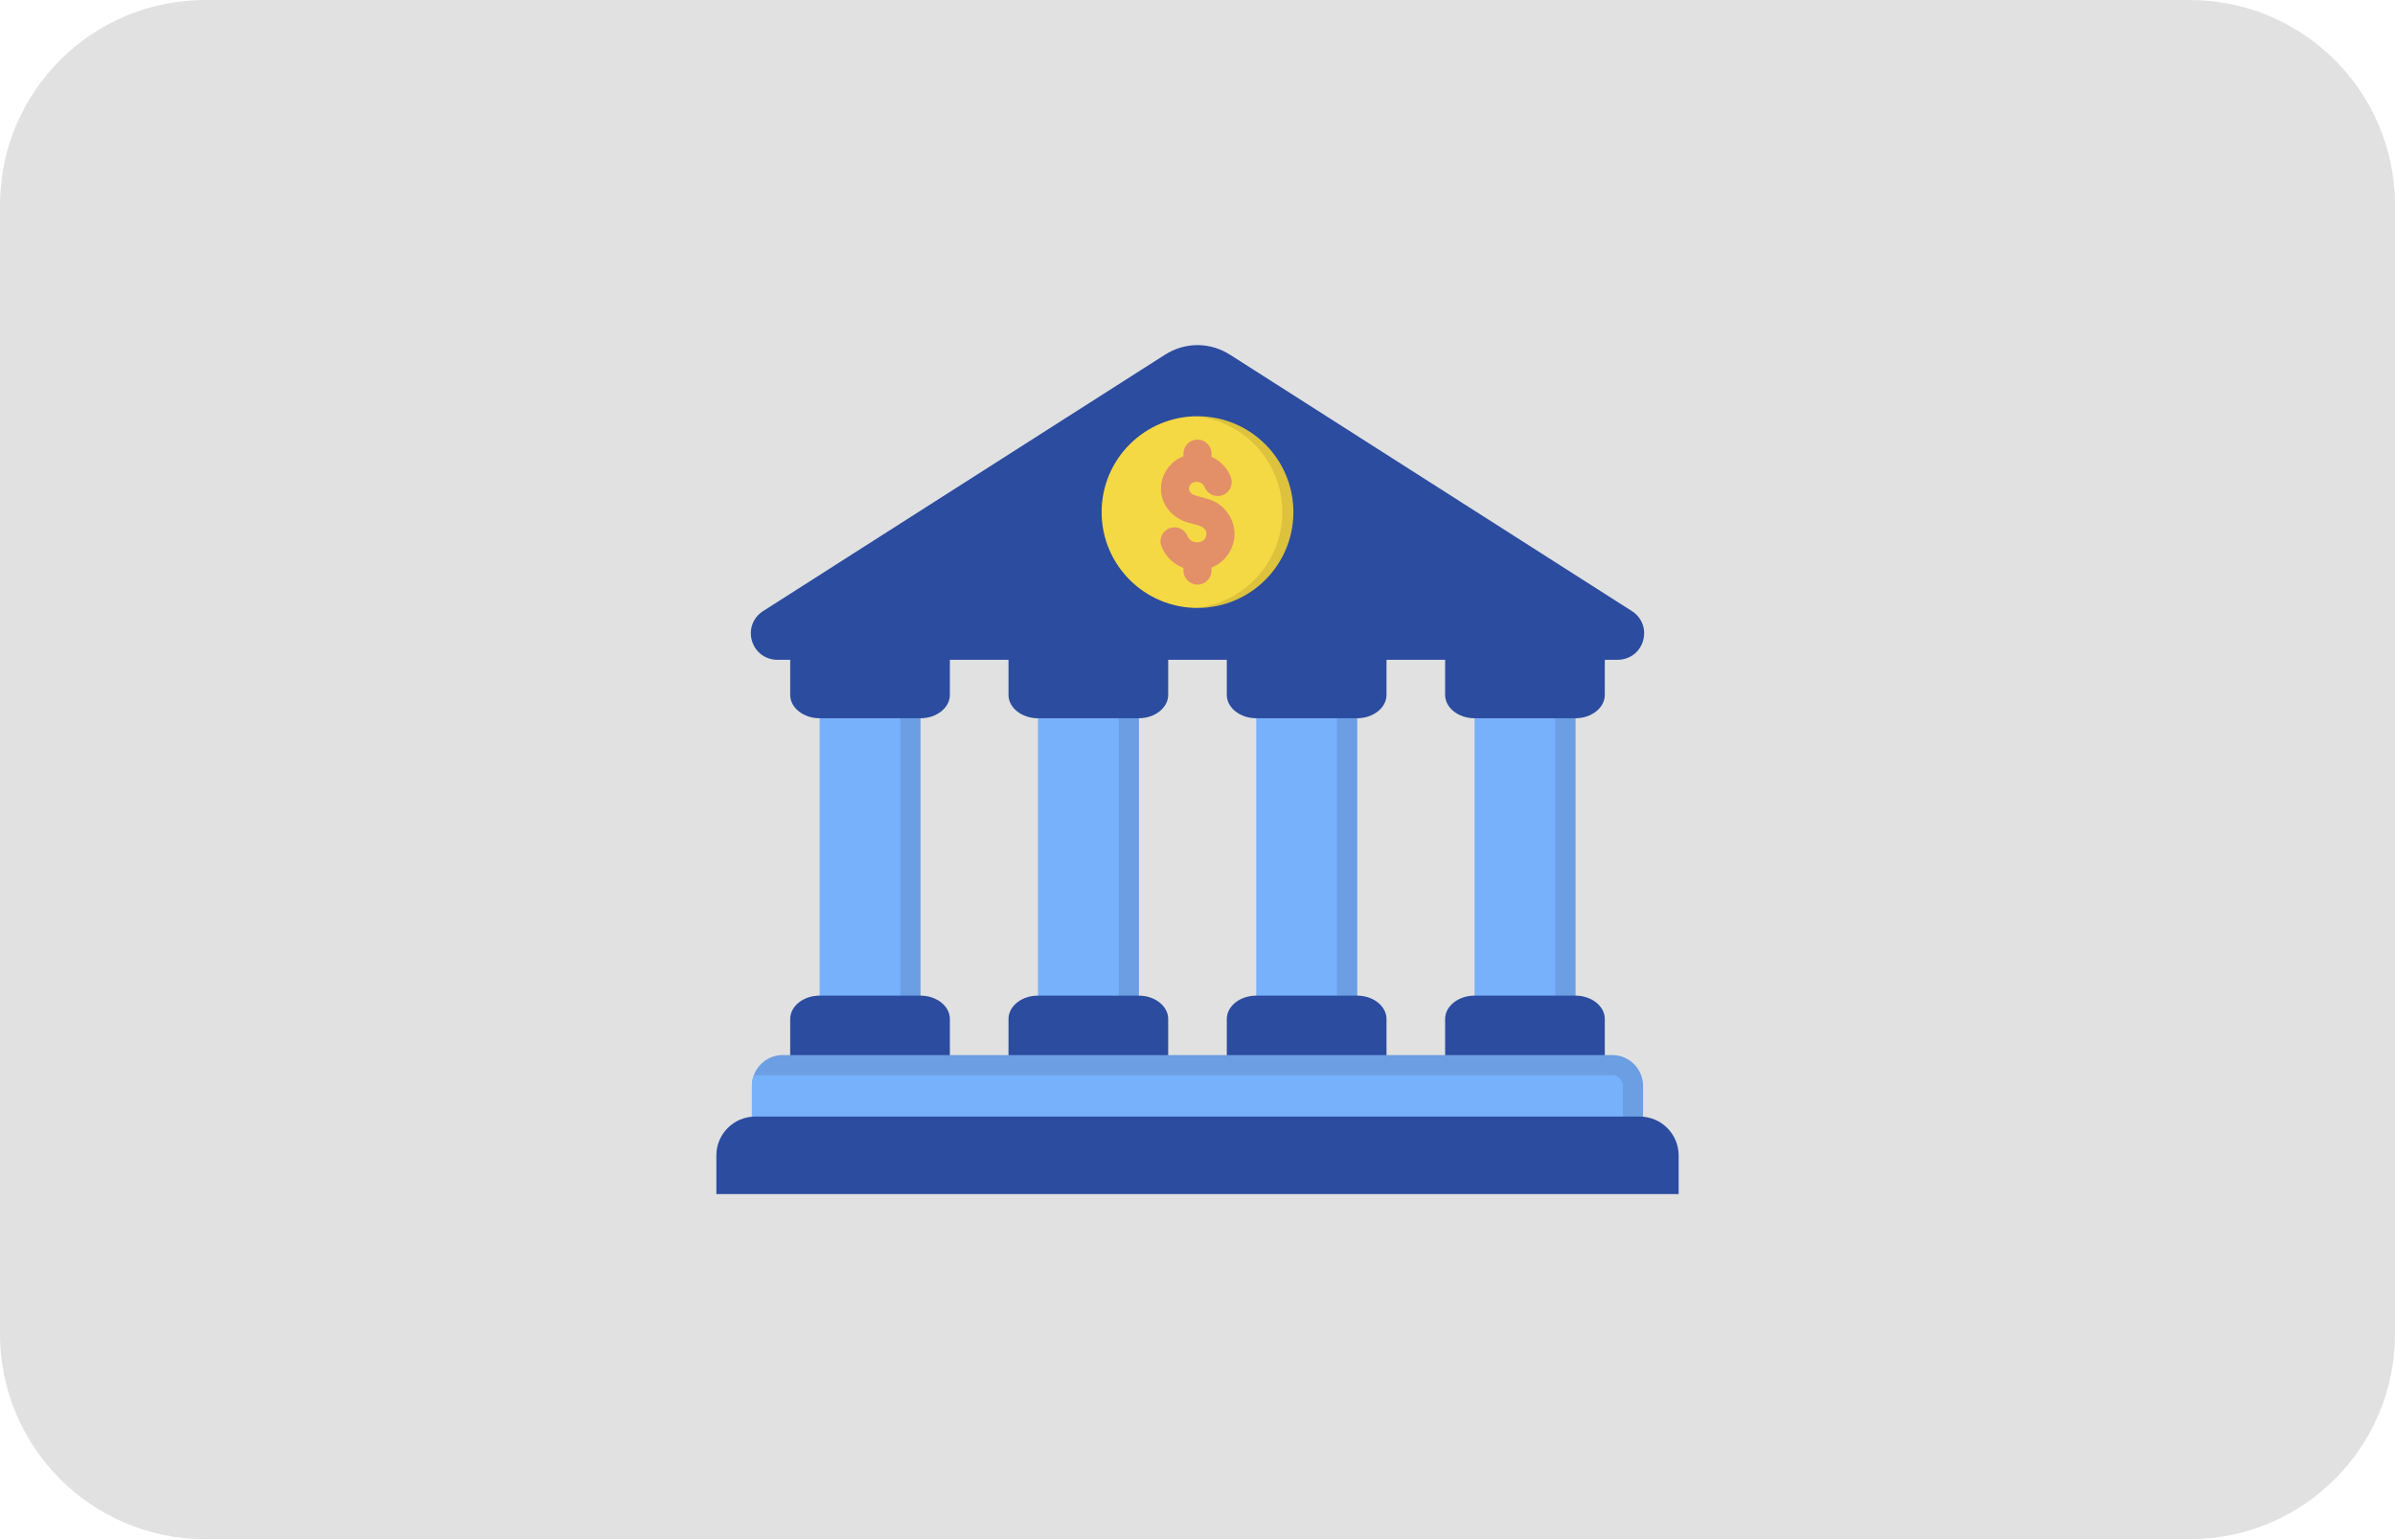
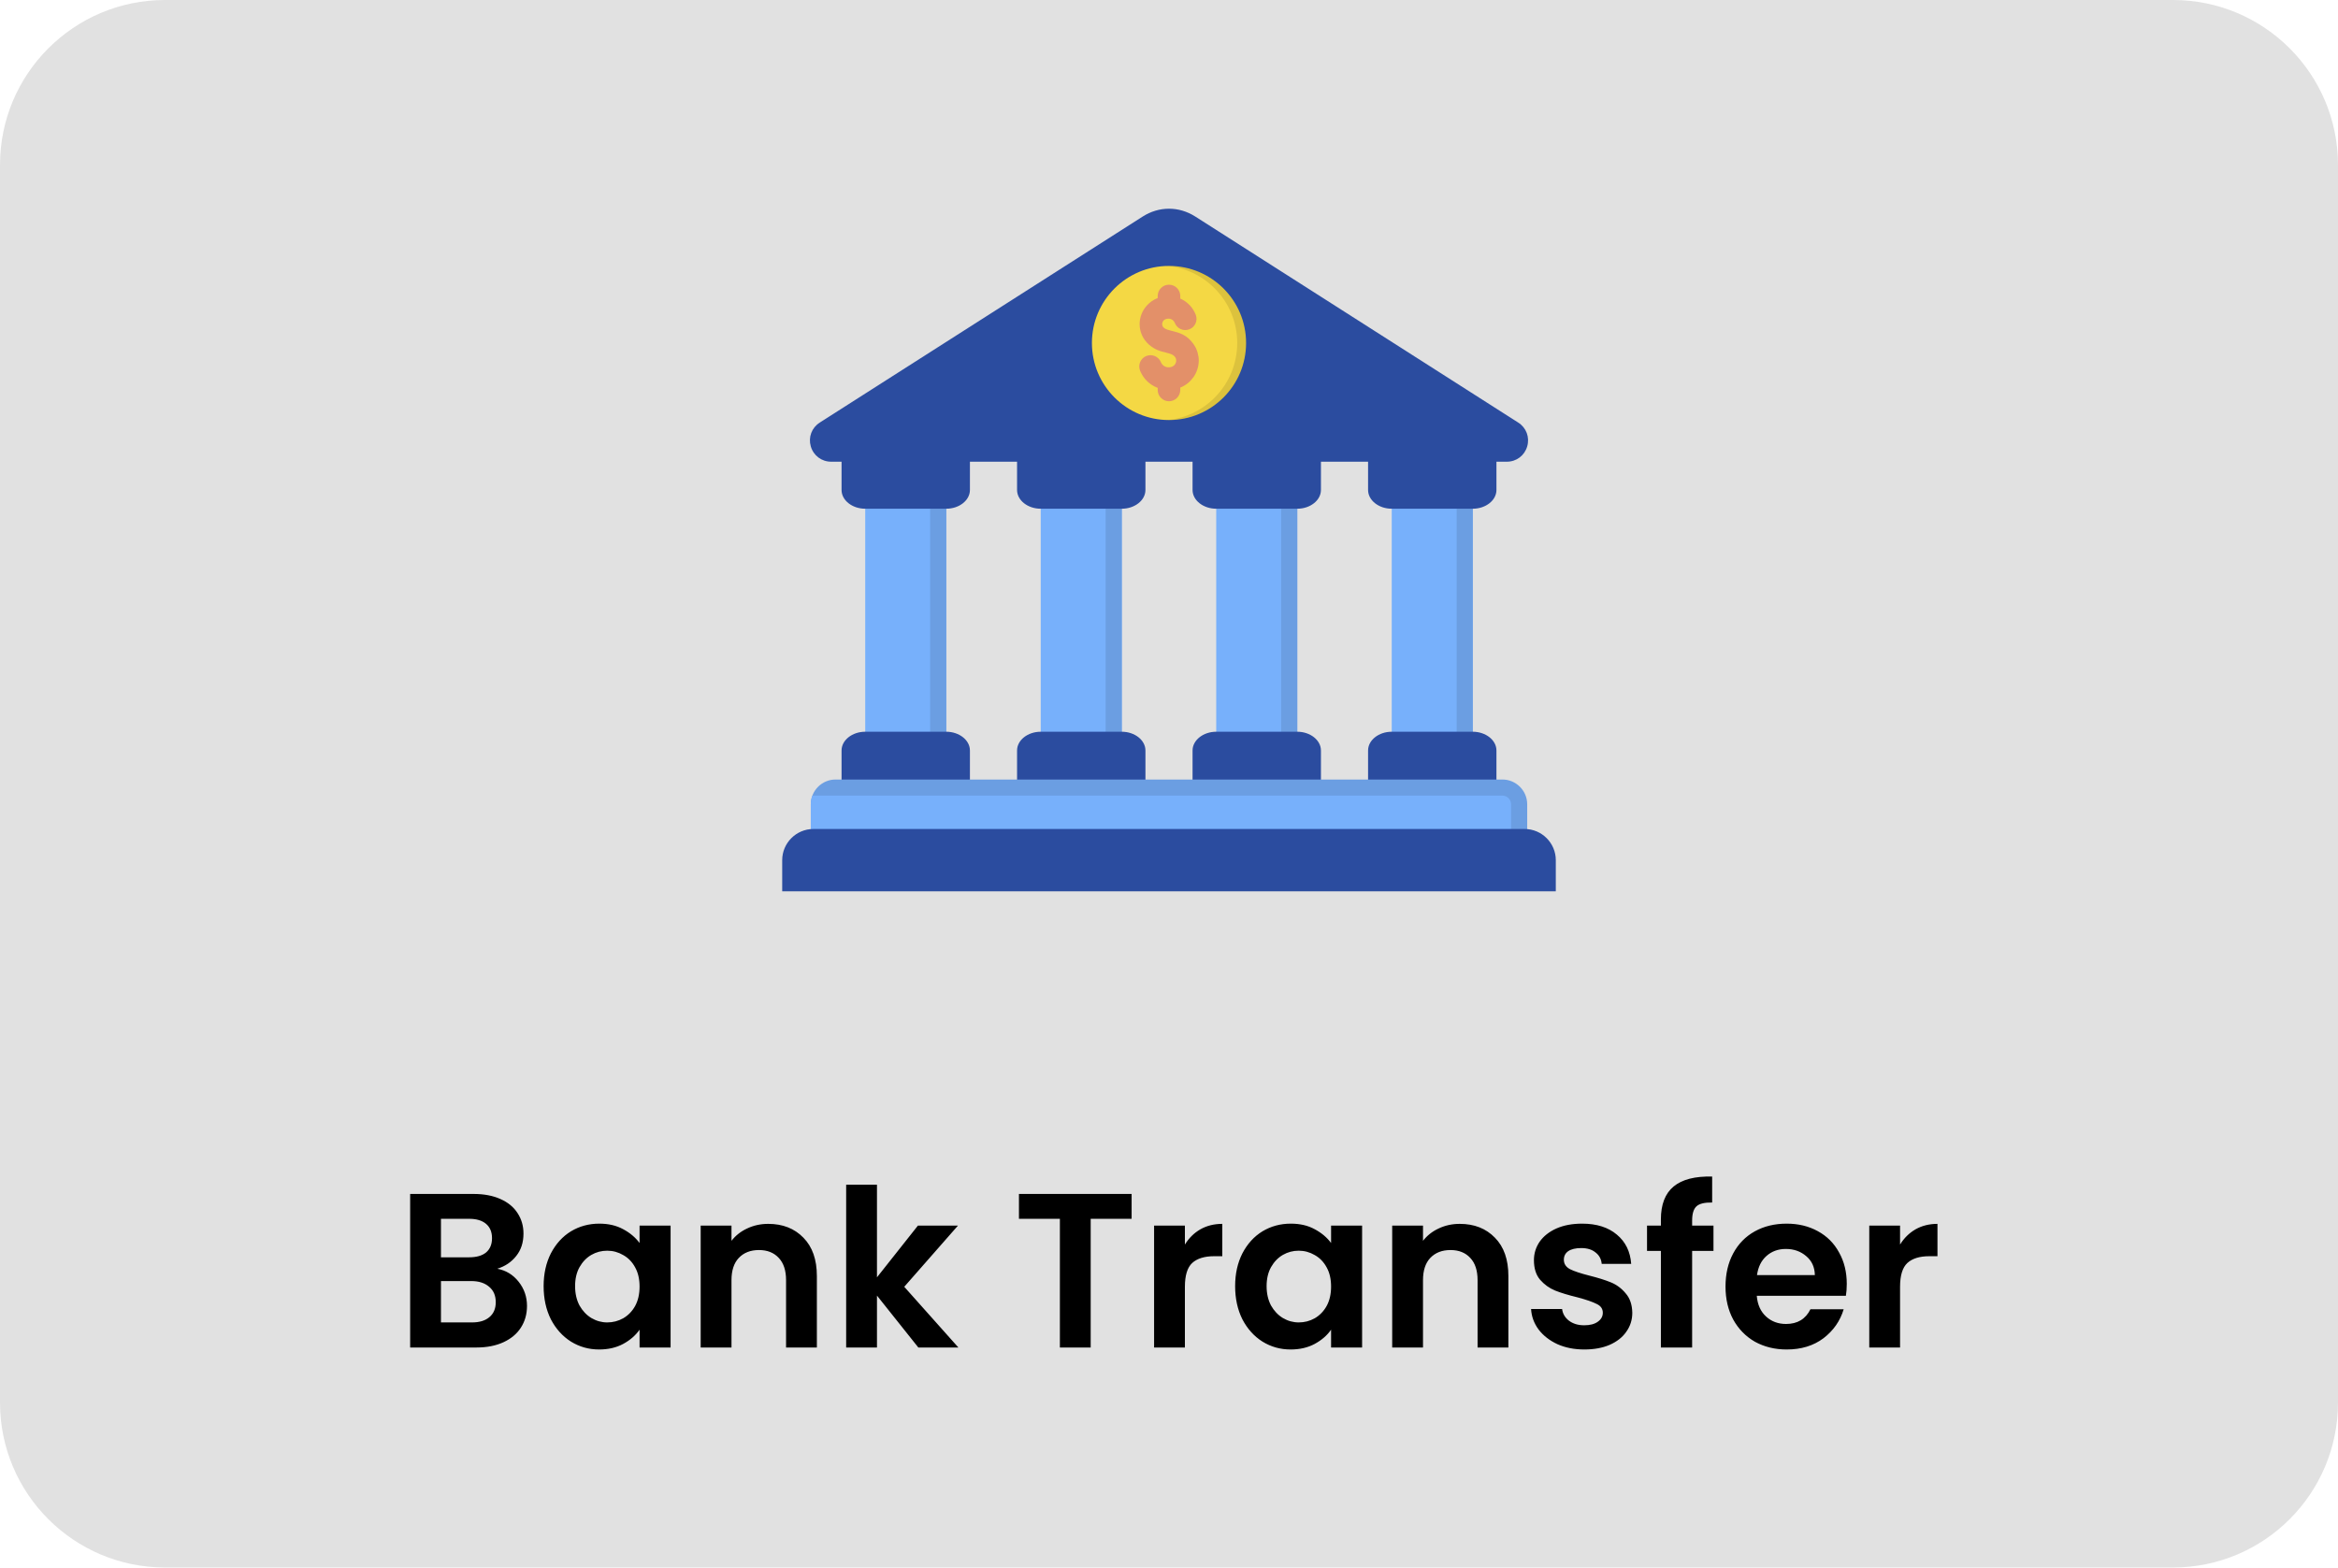
- <svg xmlns="http://www.w3.org/2000/svg" width="140" height="90" viewBox="0 0 140 90" fill="none">
-   <rect width="140" height="90" rx="12" fill="#B5B5B5" fill-opacity="0.4" />
-   <path d="M73.434 41.451H79.327V58.764H73.434V41.451Z" fill="#77B0FB" />
-   <path d="M60.673 41.451H66.566V58.764H60.673V41.451Z" fill="#77B0FB" />
-   <path d="M47.912 41.451H53.804V58.764H47.912V41.451Z" fill="#77B0FB" />
-   <path d="M78.155 41.028H79.327V59.187H78.155V41.028Z" fill="#6B9EE2" />
-   <path d="M65.394 41.028H66.566V59.187H65.394V41.028Z" fill="#6B9EE2" />
-   <path d="M52.633 41.028H53.804V59.187H52.633V41.028Z" fill="#6B9EE2" />
-   <path d="M86.196 41.451H92.088V58.764H86.196V41.451Z" fill="#77B0FB" />
-   <path d="M90.916 41.028H92.088V59.187H90.916V41.028Z" fill="#6B9EE2" />
-   <path d="M70 36.287C73.503 36.287 76.343 33.447 76.343 29.944C76.343 26.441 73.503 23.601 70 23.601C66.497 23.601 63.657 26.441 63.657 29.944C63.657 33.447 66.497 36.287 70 36.287Z" fill="#DCC23D" />
-   <path d="M73.31 33.928C75.51 31.729 75.51 28.162 73.31 25.962C71.111 23.762 67.544 23.762 65.344 25.962C63.144 28.162 63.144 31.729 65.344 33.928C67.544 36.128 71.111 36.128 73.31 33.928Z" fill="#F4D844" />
-   <path fill-rule="evenodd" clip-rule="evenodd" d="M69.179 26.525C69.179 26.072 69.546 25.705 69.999 25.705C70.452 25.705 70.82 26.072 70.82 26.525V26.715C70.94 26.768 71.055 26.832 71.163 26.906C71.513 27.145 71.788 27.488 71.946 27.894C72.109 28.315 71.9 28.789 71.478 28.951C71.057 29.114 70.584 28.905 70.421 28.484C70.386 28.392 70.322 28.314 70.24 28.259C70.163 28.206 70.067 28.175 69.963 28.175C69.799 28.175 69.677 28.231 69.603 28.314C69.573 28.347 69.548 28.389 69.53 28.438C69.513 28.481 69.504 28.528 69.504 28.575C69.504 28.668 69.543 28.764 69.628 28.84C69.754 28.953 69.975 29.008 70.195 29.062C70.743 29.198 71.289 29.333 71.778 30.016V30.02C71.85 30.12 71.909 30.219 71.956 30.315C72.003 30.412 72.044 30.521 72.079 30.641C72.136 30.837 72.164 31.03 72.164 31.216C72.164 31.661 72.019 32.103 71.751 32.469L71.749 32.468C71.522 32.779 71.207 33.034 70.82 33.189V33.362C70.82 33.815 70.452 34.182 69.999 34.182C69.546 34.182 69.179 33.815 69.179 33.362V33.211C69.016 33.149 68.861 33.069 68.717 32.972C68.354 32.727 68.065 32.374 67.896 31.955C67.728 31.536 67.931 31.059 68.351 30.891C68.77 30.723 69.246 30.927 69.415 31.346C69.458 31.454 69.535 31.547 69.633 31.613C69.727 31.676 69.841 31.713 69.963 31.713C70.043 31.713 70.109 31.704 70.162 31.689C70.278 31.655 70.37 31.588 70.431 31.504V31.501C70.491 31.419 70.523 31.319 70.523 31.216C70.523 31.169 70.519 31.129 70.509 31.096C70.506 31.084 70.497 31.063 70.482 31.033C70.469 31.007 70.457 30.986 70.447 30.97L70.445 30.971C70.305 30.775 70.055 30.713 69.804 30.651C69.389 30.549 68.972 30.445 68.538 30.058C68.075 29.643 67.864 29.106 67.864 28.575C67.864 28.329 67.91 28.084 67.998 27.854C68.085 27.629 68.215 27.415 68.385 27.224C68.596 26.988 68.864 26.796 69.179 26.675V26.525L69.179 26.525Z" fill="#E39069" />
-   <path fill-rule="evenodd" clip-rule="evenodd" d="M55.073 29.053L44.607 35.732C44.019 36.107 43.76 36.798 43.955 37.467C44.15 38.136 44.741 38.579 45.438 38.579H46.191H55.525H70H71.713H94.562C95.259 38.579 95.85 38.136 96.045 37.467C96.24 36.798 95.981 36.107 95.393 35.732L84.927 29.053L71.918 20.752C70.721 19.988 69.279 19.988 68.082 20.752L55.073 29.053H55.073ZM70 35.548C66.905 35.548 64.395 33.039 64.395 29.944C64.395 26.848 66.905 24.339 70 24.339C73.096 24.339 75.605 26.848 75.605 29.944C75.605 33.039 73.096 35.548 70 35.548Z" fill="#2B4C9F" />
-   <path fill-rule="evenodd" clip-rule="evenodd" d="M55.525 40.634V37.92H46.191V40.634C46.191 41.384 46.965 41.998 47.912 41.998H53.804C54.751 41.998 55.525 41.384 55.525 40.634Z" fill="#2B4C9F" />
-   <path fill-rule="evenodd" clip-rule="evenodd" d="M58.952 37.92V40.634C58.952 41.384 59.727 41.998 60.673 41.998H66.566C67.512 41.998 68.287 41.384 68.287 40.634V37.92H58.952Z" fill="#2B4C9F" />
-   <path fill-rule="evenodd" clip-rule="evenodd" d="M71.713 37.92V40.634C71.713 41.384 72.488 41.998 73.434 41.998H79.327C80.273 41.998 81.048 41.384 81.048 40.634V37.92H71.713Z" fill="#2B4C9F" />
-   <path fill-rule="evenodd" clip-rule="evenodd" d="M84.475 37.92V40.634C84.475 41.384 85.249 41.998 86.196 41.998H92.088C93.035 41.998 93.809 41.384 93.809 40.634V37.92H84.475Z" fill="#2B4C9F" />
-   <path fill-rule="evenodd" clip-rule="evenodd" d="M53.804 58.217H47.912C46.965 58.217 46.191 58.831 46.191 59.581V62.747H55.525V59.581C55.525 58.831 54.751 58.217 53.804 58.217Z" fill="#2B4C9F" />
-   <path fill-rule="evenodd" clip-rule="evenodd" d="M60.673 58.217C59.727 58.217 58.952 58.831 58.952 59.581V62.747H68.287V59.581C68.287 58.831 67.512 58.217 66.566 58.217H60.673Z" fill="#2B4C9F" />
-   <path fill-rule="evenodd" clip-rule="evenodd" d="M73.434 58.217C72.488 58.217 71.713 58.831 71.713 59.581V62.747H81.048V59.581C81.048 58.831 80.273 58.217 79.327 58.217H73.434Z" fill="#2B4C9F" />
-   <path fill-rule="evenodd" clip-rule="evenodd" d="M84.475 59.581V62.747H93.809V59.581C93.809 58.831 93.035 58.217 92.088 58.217H86.196C85.249 58.217 84.475 58.831 84.475 59.581Z" fill="#2B4C9F" />
-   <path fill-rule="evenodd" clip-rule="evenodd" d="M93.809 61.692H45.753C44.764 61.692 43.955 62.502 43.955 63.491V66.695H96.045V63.491C96.045 62.502 95.236 61.692 94.247 61.692H93.809Z" fill="#6B9EE2" />
-   <path fill-rule="evenodd" clip-rule="evenodd" d="M44.068 62.864C43.995 63.06 43.955 63.271 43.955 63.491V66.695H94.873V63.491C94.873 63.148 94.589 62.864 94.247 62.864H44.068V62.864Z" fill="#77B0FB" />
-   <path fill-rule="evenodd" clip-rule="evenodd" d="M95.859 65.29H44.141C42.895 65.29 41.875 66.31 41.875 67.556V69.822H98.125V67.556C98.125 66.31 97.105 65.29 95.859 65.29Z" fill="#2B4C9F" />
+ <svg xmlns="http://www.w3.org/2000/svg" width="170" height="114" viewBox="0 0 170 114" fill="none">
+   <rect width="170" height="114" rx="12" fill="#B5B5B5" fill-opacity="0.4" />
+   <path d="M88.434 36.451H94.327V53.764H88.434V36.451Z" fill="#77B0FB" />
+   <path d="M75.673 36.451H81.566V53.764H75.673V36.451Z" fill="#77B0FB" />
+   <path d="M62.912 36.451H68.804V53.764H62.912V36.451Z" fill="#77B0FB" />
+   <path d="M93.155 36.028H94.327V54.187H93.155V36.028Z" fill="#6B9EE2" />
+   <path d="M80.394 36.028H81.566V54.187H80.394V36.028Z" fill="#6B9EE2" />
+   <path d="M67.633 36.028H68.804V54.187H67.633V36.028Z" fill="#6B9EE2" />
+   <path d="M101.196 36.451H107.088V53.764H101.196V36.451Z" fill="#77B0FB" />
+   <path d="M105.917 36.028H107.088V54.187H105.917V36.028Z" fill="#6B9EE2" />
+   <path d="M85 31.287C88.503 31.287 91.343 28.447 91.343 24.944C91.343 21.441 88.503 18.601 85 18.601C81.497 18.601 78.657 21.441 78.657 24.944C78.657 28.447 81.497 31.287 85 31.287Z" fill="#DCC23D" />
+   <path d="M88.31 28.928C90.51 26.729 90.51 23.162 88.31 20.962C86.111 18.762 82.544 18.762 80.344 20.962C78.144 23.162 78.144 26.729 80.344 28.928C82.544 31.128 86.111 31.128 88.31 28.928Z" fill="#F4D844" />
+   <path fill-rule="evenodd" clip-rule="evenodd" d="M84.179 21.525C84.179 21.072 84.546 20.705 84.999 20.705C85.452 20.705 85.82 21.072 85.82 21.525V21.715C85.94 21.768 86.055 21.832 86.163 21.906C86.513 22.145 86.788 22.488 86.946 22.894C87.109 23.315 86.9 23.789 86.478 23.951C86.057 24.114 85.584 23.905 85.421 23.484C85.386 23.392 85.322 23.314 85.24 23.259C85.163 23.206 85.067 23.175 84.963 23.175C84.799 23.175 84.677 23.231 84.603 23.314C84.573 23.347 84.548 23.389 84.53 23.438C84.513 23.481 84.504 23.528 84.504 23.575C84.504 23.668 84.543 23.764 84.628 23.84C84.754 23.953 84.975 24.008 85.195 24.062C85.743 24.198 86.289 24.333 86.778 25.016V25.02C86.85 25.12 86.909 25.219 86.956 25.315C87.003 25.412 87.044 25.521 87.079 25.641C87.136 25.837 87.164 26.03 87.164 26.216C87.164 26.661 87.019 27.103 86.751 27.469L86.749 27.468C86.522 27.779 86.207 28.034 85.82 28.189V28.362C85.82 28.815 85.452 29.182 84.999 29.182C84.546 29.182 84.179 28.815 84.179 28.362V28.211C84.016 28.149 83.861 28.069 83.717 27.972C83.354 27.727 83.065 27.374 82.896 26.955C82.728 26.536 82.931 26.059 83.351 25.891C83.77 25.723 84.246 25.927 84.415 26.346C84.458 26.454 84.535 26.547 84.633 26.613C84.727 26.676 84.841 26.713 84.963 26.713C85.043 26.713 85.109 26.704 85.162 26.689C85.278 26.655 85.37 26.588 85.431 26.504V26.501C85.491 26.419 85.523 26.319 85.523 26.216C85.523 26.169 85.519 26.129 85.509 26.096C85.506 26.084 85.497 26.063 85.482 26.033C85.469 26.007 85.457 25.986 85.447 25.97L85.445 25.971C85.305 25.775 85.055 25.713 84.804 25.651C84.389 25.549 83.972 25.445 83.538 25.058C83.075 24.643 82.864 24.106 82.864 23.575C82.864 23.329 82.91 23.084 82.998 22.854C83.085 22.629 83.215 22.415 83.385 22.224C83.596 21.988 83.864 21.796 84.179 21.675V21.525L84.179 21.525Z" fill="#E39069" />
+   <path fill-rule="evenodd" clip-rule="evenodd" d="M70.073 24.053L59.607 30.732C59.019 31.107 58.76 31.798 58.955 32.467C59.15 33.136 59.741 33.579 60.438 33.579H61.191H70.525H85H86.713H109.562C110.259 33.579 110.85 33.136 111.045 32.467C111.24 31.798 110.981 31.107 110.393 30.732L99.927 24.053L86.918 15.752C85.721 14.988 84.279 14.988 83.082 15.752L70.073 24.053H70.073ZM85 30.549C81.905 30.549 79.395 28.039 79.395 24.944C79.395 21.848 81.905 19.339 85 19.339C88.096 19.339 90.605 21.848 90.605 24.944C90.605 28.039 88.096 30.549 85 30.549Z" fill="#2B4C9F" />
+   <path fill-rule="evenodd" clip-rule="evenodd" d="M70.525 35.634V32.92H61.191V35.634C61.191 36.384 61.965 36.998 62.912 36.998H68.804C69.751 36.998 70.525 36.384 70.525 35.634Z" fill="#2B4C9F" />
+   <path fill-rule="evenodd" clip-rule="evenodd" d="M73.952 32.92V35.634C73.952 36.384 74.727 36.998 75.673 36.998H81.566C82.512 36.998 83.287 36.384 83.287 35.634V32.92H73.952Z" fill="#2B4C9F" />
+   <path fill-rule="evenodd" clip-rule="evenodd" d="M86.713 32.92V35.634C86.713 36.384 87.488 36.998 88.434 36.998H94.327C95.273 36.998 96.048 36.384 96.048 35.634V32.92H86.713Z" fill="#2B4C9F" />
+   <path fill-rule="evenodd" clip-rule="evenodd" d="M99.475 32.92V35.634C99.475 36.384 100.249 36.998 101.196 36.998H107.088C108.035 36.998 108.809 36.384 108.809 35.634V32.92H99.475Z" fill="#2B4C9F" />
+   <path fill-rule="evenodd" clip-rule="evenodd" d="M68.804 53.217H62.912C61.965 53.217 61.191 53.831 61.191 54.581V57.747H70.525V54.581C70.525 53.831 69.751 53.217 68.804 53.217Z" fill="#2B4C9F" />
+   <path fill-rule="evenodd" clip-rule="evenodd" d="M75.673 53.217C74.727 53.217 73.952 53.831 73.952 54.581V57.747H83.287V54.581C83.287 53.831 82.512 53.217 81.566 53.217H75.673Z" fill="#2B4C9F" />
+   <path fill-rule="evenodd" clip-rule="evenodd" d="M88.434 53.217C87.488 53.217 86.713 53.831 86.713 54.581V57.747H96.048V54.581C96.048 53.831 95.273 53.217 94.327 53.217H88.434Z" fill="#2B4C9F" />
+   <path fill-rule="evenodd" clip-rule="evenodd" d="M99.475 54.581V57.747H108.809V54.581C108.809 53.831 108.035 53.217 107.088 53.217H101.196C100.249 53.217 99.475 53.831 99.475 54.581Z" fill="#2B4C9F" />
+   <path fill-rule="evenodd" clip-rule="evenodd" d="M108.809 56.692H60.753C59.764 56.692 58.955 57.502 58.955 58.491V61.696H111.045V58.491C111.045 57.502 110.236 56.692 109.247 56.692H108.809Z" fill="#6B9EE2" />
+   <path fill-rule="evenodd" clip-rule="evenodd" d="M59.068 57.864C58.995 58.06 58.955 58.271 58.955 58.491V61.696H109.873V58.491C109.873 58.148 109.589 57.864 109.247 57.864H59.068V57.864Z" fill="#77B0FB" />
+   <path fill-rule="evenodd" clip-rule="evenodd" d="M110.859 60.29H59.141C57.895 60.29 56.875 61.31 56.875 62.556V64.822H113.125V62.556C113.125 61.31 112.105 60.29 110.859 60.29Z" fill="#2B4C9F" />
+   <path d="M36.159 92.272C36.788 92.389 37.305 92.704 37.711 93.216C38.116 93.728 38.319 94.315 38.319 94.976C38.319 95.573 38.169 96.101 37.871 96.56C37.583 97.008 37.161 97.36 36.607 97.616C36.052 97.872 35.396 98 34.639 98H29.823V86.832H34.431C35.188 86.832 35.839 86.955 36.383 87.2C36.937 87.445 37.353 87.787 37.631 88.224C37.919 88.661 38.063 89.157 38.063 89.712C38.063 90.363 37.887 90.907 37.535 91.344C37.193 91.781 36.735 92.091 36.159 92.272ZM32.063 91.44H34.111C34.644 91.44 35.055 91.323 35.343 91.088C35.631 90.843 35.775 90.496 35.775 90.048C35.775 89.6 35.631 89.253 35.343 89.008C35.055 88.763 34.644 88.64 34.111 88.64H32.063V91.44ZM34.319 96.176C34.863 96.176 35.284 96.048 35.583 95.792C35.892 95.536 36.047 95.173 36.047 94.704C36.047 94.224 35.887 93.851 35.567 93.584C35.247 93.307 34.815 93.168 34.271 93.168H32.063V96.176H34.319ZM39.528 93.536C39.528 92.64 39.704 91.845 40.056 91.152C40.419 90.459 40.904 89.925 41.512 89.552C42.131 89.179 42.819 88.992 43.576 88.992C44.237 88.992 44.813 89.125 45.304 89.392C45.805 89.659 46.205 89.995 46.504 90.4V89.136H48.76V98H46.504V96.704C46.216 97.12 45.816 97.467 45.304 97.744C44.803 98.011 44.221 98.144 43.56 98.144C42.813 98.144 42.131 97.952 41.512 97.568C40.904 97.184 40.419 96.645 40.056 95.952C39.704 95.248 39.528 94.443 39.528 93.536ZM46.504 93.568C46.504 93.024 46.397 92.56 46.184 92.176C45.971 91.781 45.683 91.483 45.32 91.28C44.957 91.067 44.568 90.96 44.152 90.96C43.736 90.96 43.352 91.061 43 91.264C42.648 91.467 42.36 91.765 42.136 92.16C41.923 92.544 41.816 93.003 41.816 93.536C41.816 94.069 41.923 94.539 42.136 94.944C42.36 95.339 42.648 95.643 43 95.856C43.363 96.069 43.747 96.176 44.152 96.176C44.568 96.176 44.957 96.075 45.32 95.872C45.683 95.659 45.971 95.36 46.184 94.976C46.397 94.581 46.504 94.112 46.504 93.568ZM55.86 89.008C56.916 89.008 57.769 89.344 58.42 90.016C59.07 90.677 59.396 91.605 59.396 92.8V98H57.156V93.104C57.156 92.4 56.98 91.861 56.628 91.488C56.276 91.104 55.796 90.912 55.188 90.912C54.569 90.912 54.078 91.104 53.716 91.488C53.364 91.861 53.188 92.4 53.188 93.104V98H50.948V89.136H53.188V90.24C53.486 89.856 53.865 89.557 54.324 89.344C54.793 89.12 55.305 89.008 55.86 89.008ZM66.774 98L63.766 94.224V98H61.526V86.16H63.766V92.896L66.742 89.136H69.654L65.75 93.584L69.686 98H66.774ZM82.282 86.832V88.64H79.306V98H77.066V88.64H74.09V86.832H82.282ZM86.156 90.512C86.445 90.043 86.818 89.675 87.276 89.408C87.746 89.141 88.279 89.008 88.876 89.008V91.36H88.284C87.581 91.36 87.047 91.525 86.684 91.856C86.332 92.187 86.156 92.763 86.156 93.584V98H83.916V89.136H86.156V90.512ZM89.809 93.536C89.809 92.64 89.985 91.845 90.337 91.152C90.7 90.459 91.185 89.925 91.793 89.552C92.412 89.179 93.1 88.992 93.857 88.992C94.519 88.992 95.095 89.125 95.585 89.392C96.087 89.659 96.487 89.995 96.785 90.4V89.136H99.041V98H96.785V96.704C96.497 97.12 96.097 97.467 95.585 97.744C95.084 98.011 94.503 98.144 93.841 98.144C93.095 98.144 92.412 97.952 91.793 97.568C91.185 97.184 90.7 96.645 90.337 95.952C89.985 95.248 89.809 94.443 89.809 93.536ZM96.785 93.568C96.785 93.024 96.679 92.56 96.465 92.176C96.252 91.781 95.964 91.483 95.601 91.28C95.239 91.067 94.849 90.96 94.433 90.96C94.017 90.96 93.633 91.061 93.281 91.264C92.929 91.467 92.641 91.765 92.417 92.16C92.204 92.544 92.097 93.003 92.097 93.536C92.097 94.069 92.204 94.539 92.417 94.944C92.641 95.339 92.929 95.643 93.281 95.856C93.644 96.069 94.028 96.176 94.433 96.176C94.849 96.176 95.239 96.075 95.601 95.872C95.964 95.659 96.252 95.36 96.465 94.976C96.679 94.581 96.785 94.112 96.785 93.568ZM106.141 89.008C107.197 89.008 108.05 89.344 108.701 90.016C109.352 90.677 109.677 91.605 109.677 92.8V98H107.437V93.104C107.437 92.4 107.261 91.861 106.909 91.488C106.557 91.104 106.077 90.912 105.469 90.912C104.85 90.912 104.36 91.104 103.997 91.488C103.645 91.861 103.469 92.4 103.469 93.104V98H101.229V89.136H103.469V90.24C103.768 89.856 104.146 89.557 104.605 89.344C105.074 89.12 105.586 89.008 106.141 89.008ZM115.199 98.144C114.474 98.144 113.823 98.016 113.247 97.76C112.671 97.493 112.212 97.136 111.871 96.688C111.54 96.24 111.359 95.744 111.327 95.2H113.583C113.626 95.541 113.791 95.824 114.079 96.048C114.378 96.272 114.746 96.384 115.183 96.384C115.61 96.384 115.94 96.299 116.175 96.128C116.42 95.957 116.543 95.739 116.543 95.472C116.543 95.184 116.394 94.971 116.095 94.832C115.807 94.683 115.343 94.523 114.703 94.352C114.042 94.192 113.498 94.027 113.071 93.856C112.655 93.685 112.292 93.424 111.983 93.072C111.684 92.72 111.535 92.245 111.535 91.648C111.535 91.157 111.674 90.709 111.951 90.304C112.239 89.899 112.644 89.579 113.167 89.344C113.7 89.109 114.324 88.992 115.039 88.992C116.095 88.992 116.938 89.259 117.567 89.792C118.196 90.315 118.543 91.024 118.607 91.92H116.463C116.431 91.568 116.282 91.291 116.015 91.088C115.759 90.875 115.412 90.768 114.975 90.768C114.57 90.768 114.255 90.843 114.031 90.992C113.818 91.141 113.711 91.349 113.711 91.616C113.711 91.915 113.86 92.144 114.159 92.304C114.458 92.453 114.922 92.608 115.551 92.768C116.191 92.928 116.719 93.093 117.135 93.264C117.551 93.435 117.908 93.701 118.207 94.064C118.516 94.416 118.676 94.885 118.687 95.472C118.687 95.984 118.543 96.443 118.255 96.848C117.978 97.253 117.572 97.573 117.039 97.808C116.516 98.032 115.903 98.144 115.199 98.144ZM124.59 90.976H123.038V98H120.766V90.976H119.758V89.136H120.766V88.688C120.766 87.6 121.075 86.8 121.694 86.288C122.313 85.776 123.246 85.536 124.494 85.568V87.456C123.95 87.445 123.571 87.536 123.358 87.728C123.145 87.92 123.038 88.267 123.038 88.768V89.136H124.59V90.976ZM134.282 93.376C134.282 93.696 134.26 93.984 134.218 94.24H127.738C127.791 94.88 128.015 95.381 128.41 95.744C128.804 96.107 129.29 96.288 129.866 96.288C130.698 96.288 131.29 95.931 131.642 95.216H134.058C133.802 96.069 133.311 96.773 132.586 97.328C131.86 97.872 130.97 98.144 129.914 98.144C129.06 98.144 128.292 97.957 127.61 97.584C126.938 97.2 126.41 96.661 126.026 95.968C125.652 95.275 125.465 94.475 125.465 93.568C125.465 92.651 125.652 91.845 126.026 91.152C126.399 90.459 126.922 89.925 127.594 89.552C128.266 89.179 129.039 88.992 129.914 88.992C130.756 88.992 131.508 89.173 132.17 89.536C132.842 89.899 133.359 90.416 133.722 91.088C134.095 91.749 134.282 92.512 134.282 93.376ZM131.962 92.736C131.951 92.16 131.743 91.701 131.338 91.36C130.932 91.008 130.436 90.832 129.85 90.832C129.295 90.832 128.826 91.003 128.442 91.344C128.068 91.675 127.839 92.139 127.754 92.736H131.962ZM138.157 90.512C138.445 90.043 138.818 89.675 139.277 89.408C139.746 89.141 140.279 89.008 140.877 89.008V91.36H140.285C139.581 91.36 139.047 91.525 138.685 91.856C138.333 92.187 138.157 92.763 138.157 93.584V98H135.917V89.136H138.157V90.512Z" fill="black" />
</svg>
